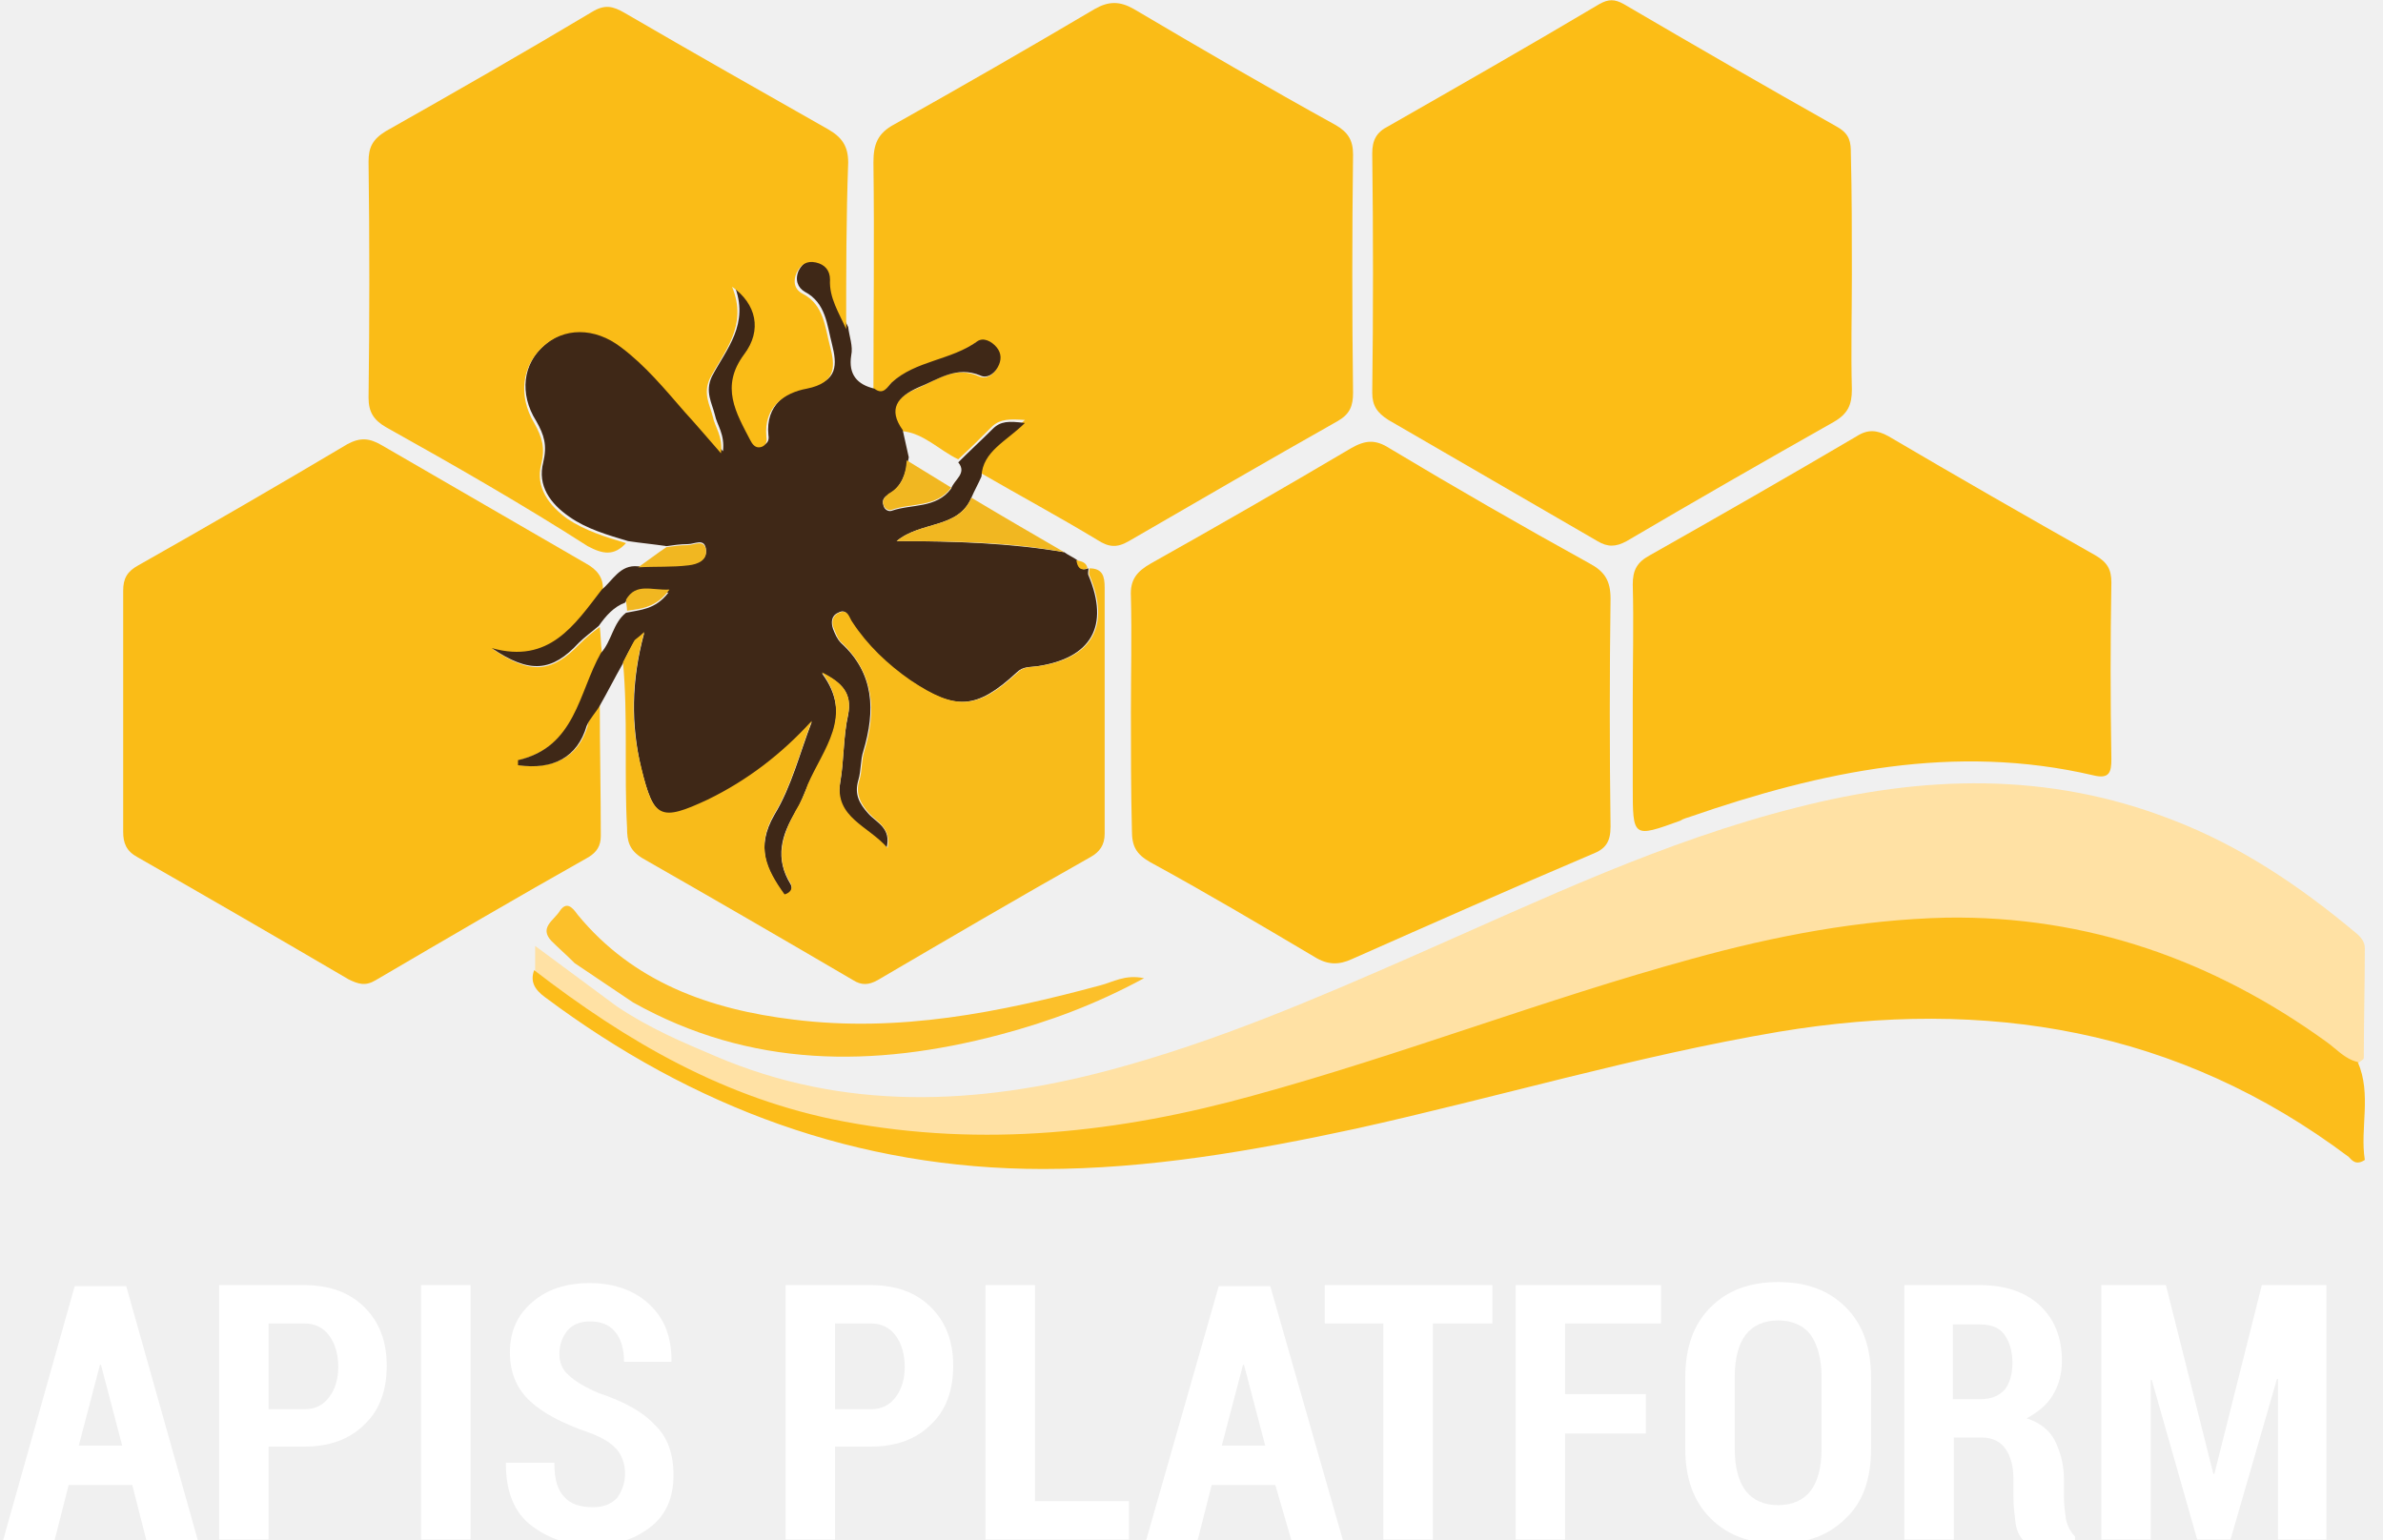
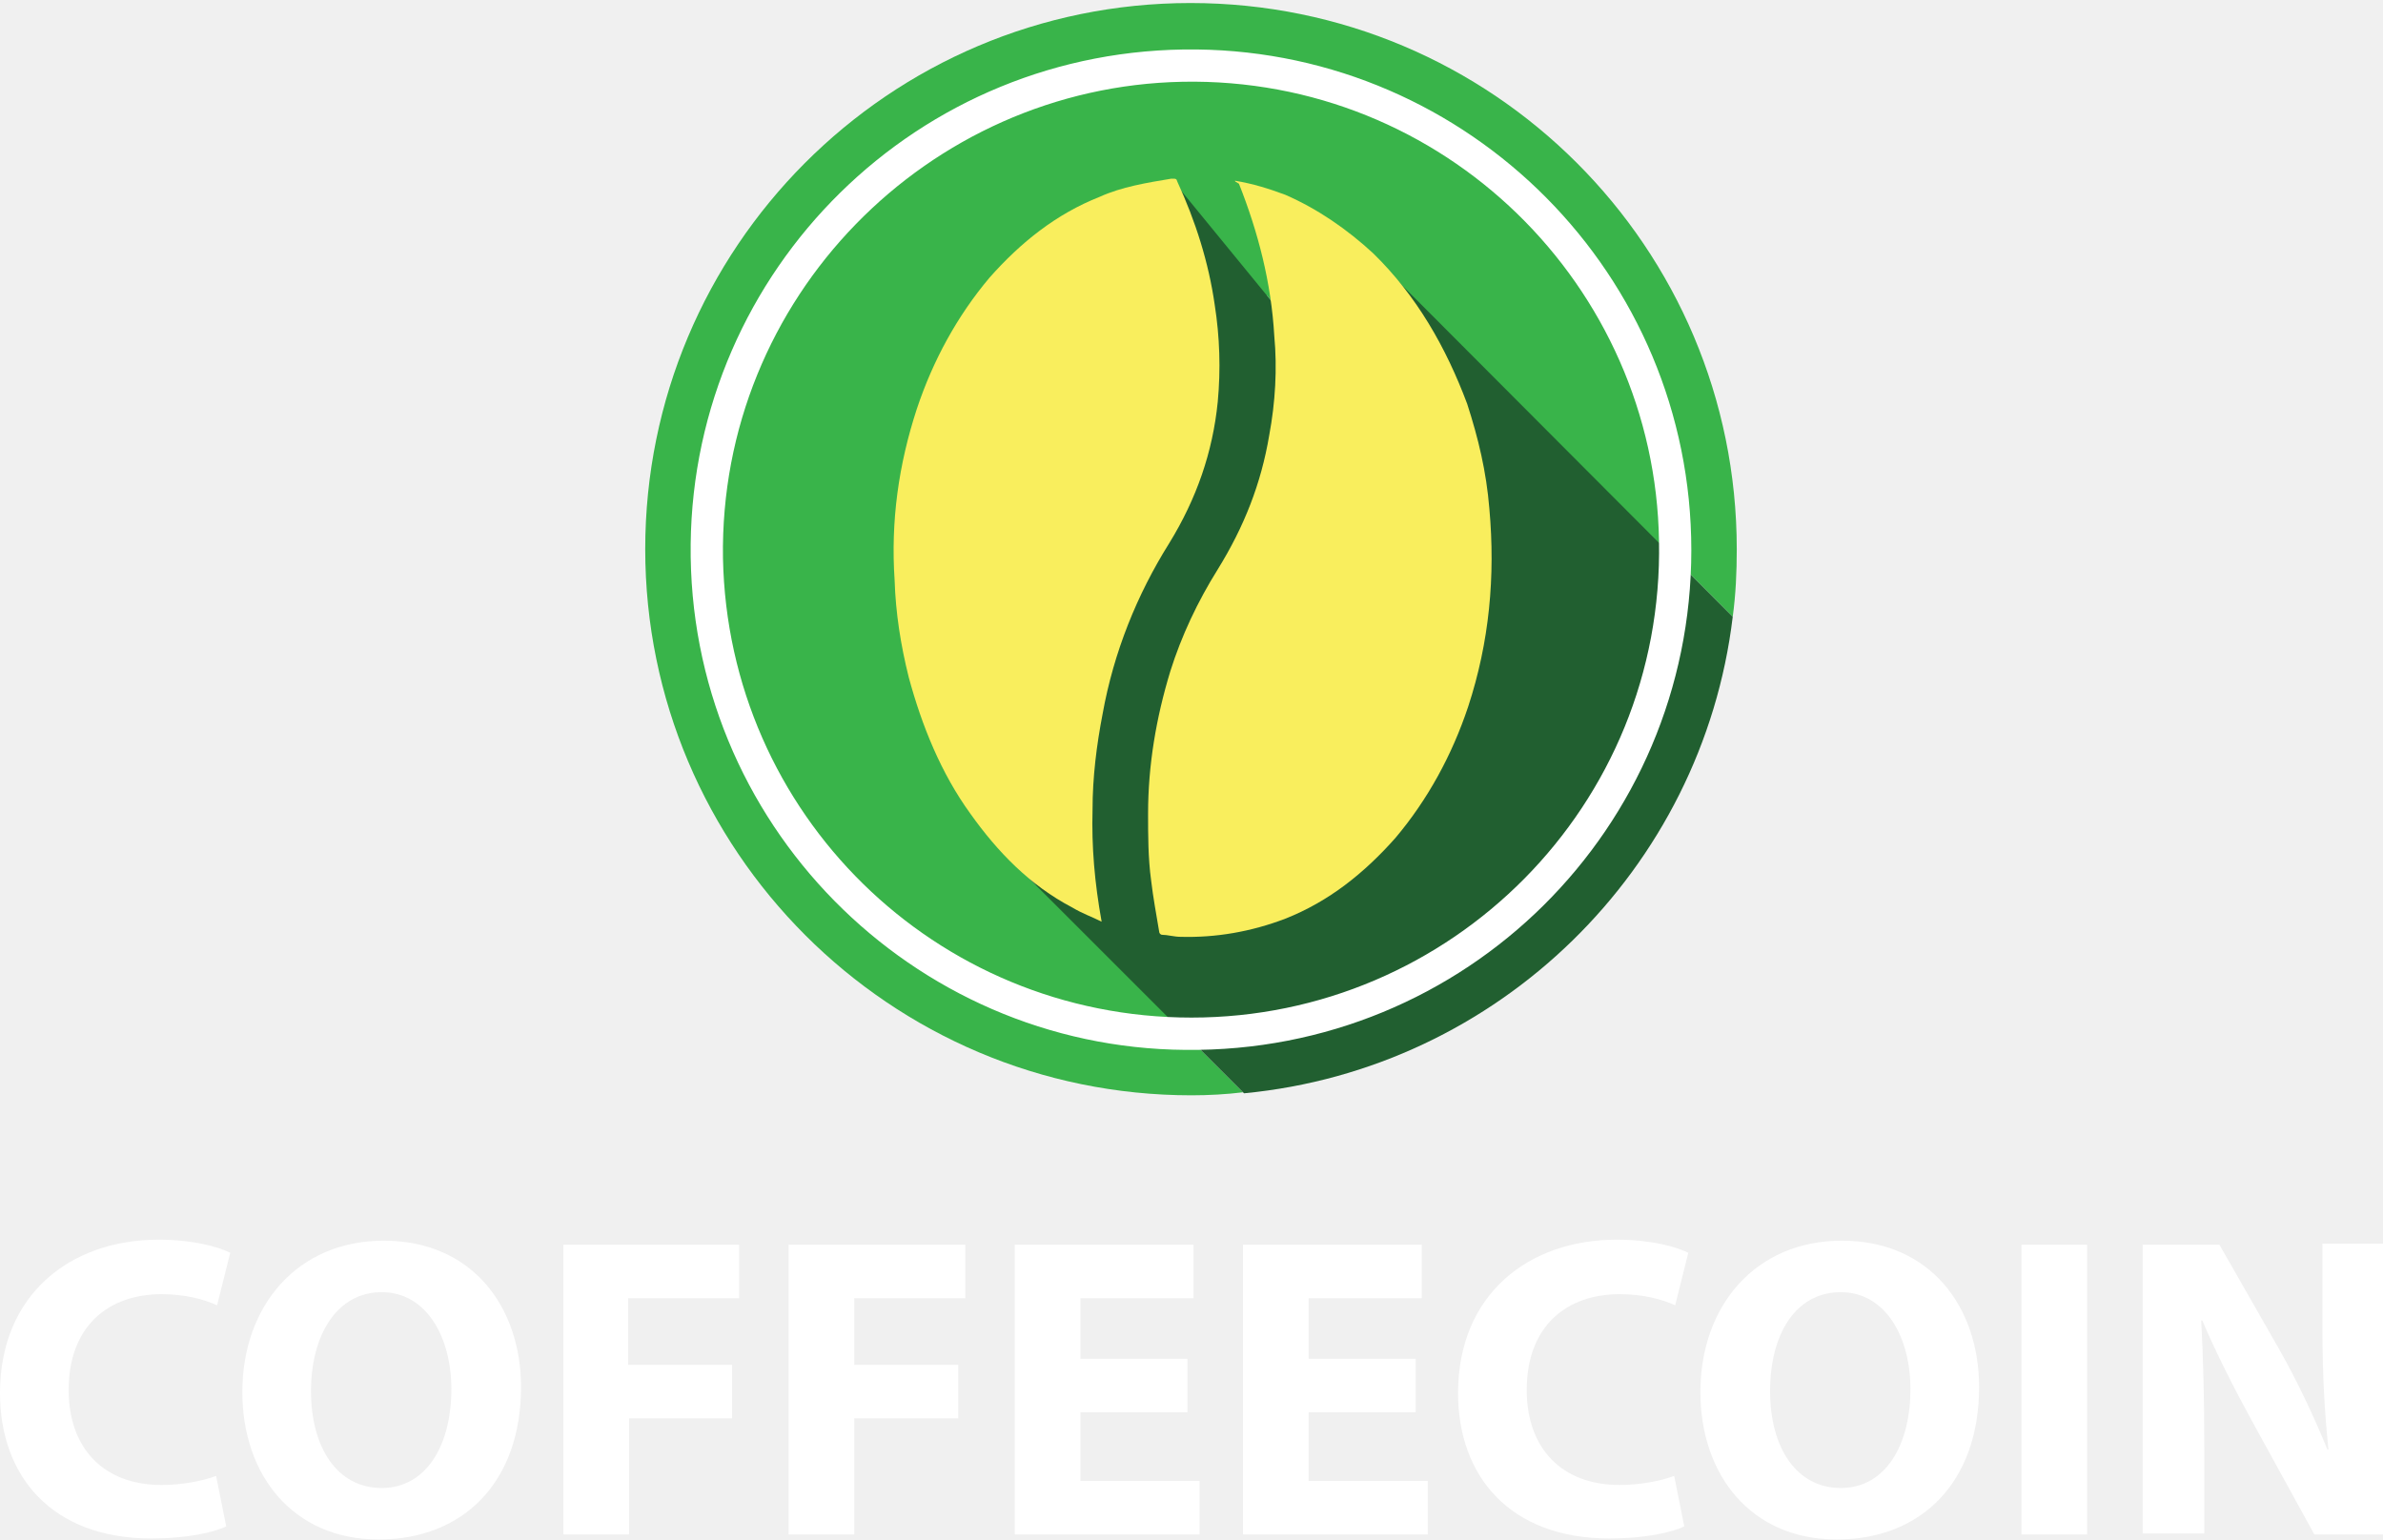
- <svg xmlns="http://www.w3.org/2000/svg" version="1.1" id="Слой_1" shape-rendering="geometricPrecision" image-rendering="optimizeQuality" text-rendering="geometricPrecision" x="0px" y="0px" viewBox="0 0 236 152.5" style="enable-background:new 0 0 236 152.5;" xml:space="preserve">
+ <svg xmlns="http://www.w3.org/2000/svg" version="1.1" id="Слой_1" image-rendering="optimizeQuality" shape-rendering="geometricPrecision" text-rendering="geometricPrecision" x="0px" y="0px" viewBox="0 0 236 152.5" style="enable-background:new 0 0 236 152.5;" xml:space="preserve">
  <style type="text/css">
- 	.st0{fill:#FCBD16;}
- 	.st1{fill:#FABC17;}
- 	.st2{fill:#FFE1A4;}
- 	.st3{fill:#3F2817;}
- 	.st4{fill:#FCBD1B;}
- 	.st5{fill:#F8BB1A;}
- 	.st6{fill:#FCC02A;}
- 	.st7{fill:#F1B721;}
- 	.st8{fill:#FFFFFF;}
+ 	.st0{fill:#FFFFFF;}
+ 	.st1{fill:#39B44A;}
+ 	.st2{fill:#215F30;}
+ 	.st3{fill:#F9EE5D;}
</style>
-   <path class="st0" d="M183.4,27.2c0,3.8-0.1,7.6,0,11.4c0,1.5-0.4,2.4-1.8,3.2c-6.9,3.9-13.7,7.8-20.5,11.8c-1.1,0.6-1.9,0.6-2.9,0  c-6.9-4-13.8-8-20.7-12c-1.1-0.7-1.6-1.4-1.6-2.7c0.1-7.9,0.1-15.8,0-23.7c0-1.3,0.4-2.1,1.6-2.7c7-4,14-8,20.9-12.1  c0.9-0.5,1.5-0.5,2.4,0c7,4.1,14.1,8.2,21.2,12.2c1.2,0.7,1.3,1.5,1.3,2.6C183.4,19.2,183.4,23.2,183.4,27.2z" />
-   <path class="st1" d="M59.4,69.8c0,4.3,0.1,8.7,0.1,13c0,1-0.4,1.6-1.2,2.1c-7.1,4-14.1,8.1-21.1,12.2c-1,0.6-1.7,0.4-2.7-0.1  c-7-4.1-13.9-8.1-20.9-12.1c-1.1-0.6-1.4-1.4-1.4-2.5c0-8,0-15.9,0-23.9c0-1.2,0.4-1.9,1.5-2.5c6.9-3.9,13.8-7.9,20.7-12  c1.3-0.7,2.2-0.6,3.4,0.1c6.7,3.9,13.5,7.8,20.2,11.7c1.1,0.6,1.8,1.4,1.7,2.7c-2.7,3.5-5.2,7.4-10.9,5.8c3.8,2.6,5.9,2.3,8.6-0.5  c0.6-0.6,1.3-1.2,2-1.7c0.1,0.8,0.1,1.7,0.2,2.5c-2.2,4-2.5,9.3-8.2,10.7c0,0,0,0.3,0,0.5c3.5,0.4,5.9-0.8,6.8-3.9  C58.3,71,59,70.4,59.4,69.8z" />
-   <path class="st1" d="M86.5,38.7c0-7.5,0.1-15,0-22.6c0-1.8,0.4-2.9,2.1-3.8c6.6-3.7,13.2-7.5,19.8-11.4c1.4-0.8,2.5-0.8,3.9,0  c6.6,3.9,13.3,7.8,20,11.5c1.2,0.7,1.7,1.5,1.7,2.9c-0.1,7.9-0.1,15.8,0,23.6c0,1.3-0.3,2.1-1.5,2.8c-6.9,3.9-13.8,7.9-20.7,11.9  c-1.2,0.7-2,0.6-3.1-0.1c-3.8-2.3-7.7-4.4-11.5-6.6c0.1-2.6,2.4-3.5,4.3-5.3c-1.5-0.1-2.4-0.1-3.2,0.6c-1.1,1.1-2.2,2.2-3.4,3.3  c-1.9-0.9-3.4-2.6-5.6-2.8c-1.5-2.1-0.5-3.4,1.5-4.2c2-0.9,3.8-2.3,6.2-1.2c0.7,0.3,1.4-0.2,1.7-0.8c0.4-0.7,0.4-1.4-0.1-2  c-0.5-0.6-1.3-1-1.9-0.6c-2.6,1.9-6,1.9-8.5,4.1C87.8,38.5,87.4,39.4,86.5,38.7z" />
-   <path class="st0" d="M112,70.5c0-3.8,0.1-7.6,0-11.4c-0.1-1.7,0.6-2.5,2-3.3c6.6-3.7,13.2-7.5,19.8-11.4c1.4-0.8,2.4-0.9,3.8,0  c6.5,3.9,13.1,7.7,19.8,11.4c1.5,0.8,2.1,1.7,2.1,3.5c-0.1,7.5-0.1,15.1,0,22.6c0,1.5-0.5,2.2-1.8,2.7c-8,3.4-15.9,6.9-23.8,10.4  c-1.3,0.6-2.4,0.6-3.7-0.2c-5.4-3.2-10.8-6.4-16.3-9.4c-1.4-0.8-1.8-1.6-1.8-3.1C112,78.3,112,74.4,112,70.5z" />
-   <path class="st2" d="M61.1,99.7c3.3,2.2,6.4,3.5,9.7,4.9c12.8,5.5,26,4.9,39.1,1.4c10.5-2.8,20.5-7.1,30.5-11.5  c12.3-5.4,24.4-11.2,37.5-14.5c12.5-3.2,24.9-3.6,37.2,1.2c6.8,2.6,12.7,6.6,18.2,11.2c0.5,0.4,0.9,0.9,0.9,1.5  c0,3.6-0.1,7.2-0.1,10.9c0,0.2-0.4,0.3-0.5,0.5c-1.3-0.3-2.1-1.3-3.1-2c-11.2-8.2-23.7-12.5-37.6-12.3c-8.6,0.1-17,1.8-25.3,4.1  c-14.6,4-28.7,9.5-43.3,13.5c-13.3,3.7-26.8,5.2-40.6,2.6c-11.6-2.2-21.5-7.9-30.7-15c0-0.8,0-1.5,0-2.5" />
-   <path class="st3" d="M94.9,45.8c1.1-1.1,2.3-2.2,3.4-3.3c0.8-0.8,1.6-0.8,3.2-0.6c-1.8,1.8-4.2,2.8-4.3,5.3c-0.3,0.7-0.7,1.4-1,2.1  c-1.3,3.1-5,2.3-7.4,4.3c5.8,0,11.3,0.2,16.6,1.1c0.4,0.3,0.9,0.5,1.3,0.8c0.1,0.6,0.3,1.1,1.1,0.8c0,0,0,0,0,0c0,0.2-0.1,0.5,0,0.7  c2.1,5,0.3,8.2-5.1,9c-0.7,0.1-1.4,0-2,0.6c-4,3.7-6.1,3.8-10.6,0.8c-2.3-1.5-4.3-3.4-5.8-5.8c-0.3-0.4-0.4-1.4-1.3-0.9  c-0.7,0.3-0.7,1-0.5,1.6c0.2,0.5,0.4,1,0.8,1.4c3.3,3,3.4,6.7,2.2,10.7c-0.3,0.9-0.2,1.9-0.5,2.9c-0.4,1.4,0.1,2.3,1,3.3  c0.8,0.9,2.3,1.4,1.8,3.4c-2-2.1-5.2-3-4.6-6.4c0.4-2.3,0.3-4.6,0.8-6.8c0.4-2.1-0.6-3.2-2.6-4.1c3.2,4.3,0.2,7.6-1.4,11.1  c-0.4,0.9-0.7,1.8-1.2,2.6c-1.4,2.3-2.1,4.6-0.5,7.2c0.2,0.4,0.2,0.9-0.6,1.1c-1.8-2.5-2.9-4.7-1-8c1.7-2.8,2.5-6.1,3.7-9.2  c-3,3.3-6.4,5.9-10.3,7.8c-4.7,2.2-5.3,1.9-6.6-3.2c-1-4.3-1-8.6,0.3-13.4c-0.7,0.6-0.9,0.7-1,0.9c-0.4,0.7-0.8,1.4-1.1,2.1  c-0.8,1.4-1.5,2.8-2.3,4.2c-0.4,0.7-1,1.3-1.3,2c-0.9,3.1-3.3,4.4-6.8,3.9c0-0.2,0-0.5,0-0.5c5.7-1.3,6-6.7,8.2-10.6  c1.1-1.2,1.2-3,2.5-4c1.4-0.3,2.9-0.3,4.2-2c-1.7,0.1-3.3-0.7-4.3,1C60.8,60.1,60,61,59.3,62c-0.7,0.6-1.4,1.1-2,1.7  c-2.6,2.8-4.8,3.1-8.6,0.5c5.7,1.6,8.2-2.3,10.9-5.8c1.1-0.9,1.8-2.5,3.6-2.3c1.7-0.1,3.3,0,5-0.2c0.9-0.1,1.9-0.4,1.7-1.6  c-0.2-1-1.1-0.4-1.8-0.4c-0.7,0-1.4,0.1-2.1,0.2c-1.3-0.2-2.5-0.3-3.8-0.5c-2-0.6-4.1-1.2-5.8-2.4c-1.9-1.3-3.2-3.1-2.6-5.4  c0.4-1.7,0.1-2.7-0.7-4.1c-1.7-2.7-1.3-5.7,0.8-7.5c2.1-1.9,5.1-1.9,7.8,0c2.4,1.8,4.3,4.2,6.3,6.4c1.1,1.3,2.2,2.5,3.6,4.1  c0.2-1.7-0.6-2.6-0.8-3.6c-0.3-1.2-1-2.3-0.3-3.8c1.4-2.7,3.8-5.2,2.2-9.1c2.4,1.7,2.9,4.3,1.2,6.7c-2.4,3.2-0.8,5.8,0.6,8.5  c0.2,0.4,0.5,0.8,1,0.7c0.5-0.1,0.7-0.5,0.6-1c-0.3-3,1.8-4.4,4-4.8c2.9-0.5,2.8-2.2,2.3-4.2c-0.5-1.9-0.6-4.1-2.7-5.2  c-0.7-0.4-1-1.2-0.6-2.1c0.4-0.8,1.1-1.2,1.9-1c0.9,0.2,1.4,0.8,1.4,1.7c-0.1,1.9,0.9,3.4,1.6,4.9c0.1,0.9,0.5,1.9,0.3,2.8  c-0.3,1.9,0.6,2.9,2.3,3.3c0.9,0.7,1.3-0.2,1.7-0.6c2.4-2.2,5.9-2.2,8.5-4.1c0.6-0.4,1.4,0,1.9,0.6c0.5,0.6,0.5,1.3,0.1,2  c-0.4,0.7-1.1,1.1-1.7,0.8c-2.4-1-4.2,0.4-6.2,1.2c-2,0.9-3,2.1-1.5,4.2c0.2,0.9,0.4,1.8,0.6,2.7C89.7,47,89.3,48.2,88,49  c-0.4,0.2-0.7,0.5-0.5,1.1c0.1,0.4,0.5,0.6,0.8,0.5c2-0.7,4.4-0.2,5.9-2.2C94.5,47.5,95.8,46.9,94.9,45.8z" />
-   <path class="st1" d="M83.8,32.6c-0.7-1.6-1.7-3.1-1.6-4.9c0-0.9-0.5-1.5-1.4-1.7c-0.9-0.2-1.5,0.2-1.9,1c-0.4,0.9-0.2,1.7,0.6,2.1  c2.1,1.1,2.2,3.3,2.7,5.2c0.5,1.9,0.7,3.6-2.3,4.2c-2.2,0.4-4.3,1.8-4,4.8c0.1,0.5-0.1,0.9-0.6,1c-0.5,0.1-0.8-0.3-1-0.7  c-1.4-2.7-3-5.3-0.6-8.5c1.8-2.4,1.2-5-1.2-6.7c1.6,3.9-0.8,6.4-2.2,9.1c-0.7,1.5,0,2.6,0.3,3.8c0.2,1,1,1.9,0.8,3.6  c-1.4-1.6-2.5-2.9-3.6-4.1c-2-2.3-3.9-4.6-6.3-6.4c-2.6-2-5.7-2-7.8,0c-2,1.9-2.4,4.8-0.8,7.5c0.8,1.4,1.1,2.5,0.7,4.1  c-0.6,2.3,0.8,4.1,2.6,5.4c1.8,1.2,3.8,1.8,5.8,2.4c-1.2,1.3-2.3,1.1-3.8,0.3C51.8,50,45,46.1,38.2,42.3c-1.2-0.7-1.7-1.5-1.7-2.9  c0.1-7.8,0.1-15.6,0-23.4c0-1.4,0.4-2.2,1.7-3c6.9-3.9,13.7-7.8,20.4-11.8c1.3-0.8,2.1-0.6,3.3,0.1C68.6,5.2,75.3,9,82,12.8  c1.4,0.8,2,1.7,2,3.3C83.8,21.6,83.8,27.1,83.8,32.6z" />
-   <path class="st0" d="M161.7,69.3c0-3.8,0.1-7.6,0-11.4c0-1.4,0.4-2.2,1.7-2.9c6.9-3.9,13.7-7.8,20.5-11.8c1.1-0.7,2-0.6,3.1,0  c6.8,4,13.6,7.9,20.5,11.8c1.2,0.7,1.6,1.4,1.6,2.7c-0.1,5.8-0.1,11.7,0,17.5c0,1.3-0.2,2-1.8,1.6c-13.7-3.2-26.9-0.4-39.9,4.1  c-0.3,0.1-0.7,0.2-1,0.4c-4.7,1.7-4.7,1.7-4.7-3.4C161.7,75,161.7,72.2,161.7,69.3z" />
-   <path class="st4" d="M52.9,96.1c9.2,7.1,19,12.8,30.7,15c13.8,2.6,27.3,1.1,40.6-2.6c14.6-4,28.7-9.5,43.3-13.5  c8.3-2.3,16.7-3.9,25.3-4.1c13.9-0.2,26.4,4.2,37.6,12.3c1,0.7,1.8,1.7,3.1,2c1.4,3.2,0.2,6.6,0.7,9.7c-0.9,0.6-1.3,0-1.6-0.3  c-16.9-12.7-35.9-15.8-56.4-12.4c-14.2,2.4-27.9,6.5-41.9,9.6c-10.2,2.2-20.5,4-31,4c-18.4,0-34.7-6.1-49.3-17  C52.9,98,52.5,97.2,52.9,96.1z" />
-   <path class="st5" d="M61.7,65.6c0.4-0.7,0.7-1.4,1.1-2.1c0.1-0.2,0.4-0.3,1-0.9c-1.3,4.8-1.4,9.1-0.3,13.4c1.2,5.1,1.9,5.4,6.6,3.2  c3.9-1.9,7.3-4.5,10.3-7.8c-1.2,3.1-2,6.4-3.7,9.2c-1.9,3.2-0.8,5.5,1,8c0.7-0.2,0.8-0.7,0.6-1.1c-1.6-2.5-0.8-4.8,0.5-7.2  c0.5-0.8,0.9-1.7,1.2-2.6c1.5-3.5,4.6-6.8,1.4-11.1c2,1,3,2.1,2.6,4.1c-0.5,2.2-0.4,4.6-0.8,6.8C82.7,81,86,81.8,87.9,84  c0.4-2-1.1-2.6-1.8-3.4c-0.9-1-1.4-2-1-3.3c0.3-0.9,0.2-2,0.5-2.9c1.2-4,1-7.6-2.2-10.7c-0.4-0.3-0.6-0.9-0.8-1.4  c-0.3-0.6-0.2-1.3,0.5-1.6c0.9-0.4,1,0.5,1.3,0.9c1.5,2.3,3.5,4.2,5.8,5.8c4.5,3,6.6,2.9,10.6-0.8c0.6-0.6,1.3-0.5,2-0.6  c5.4-0.8,7.2-4,5.1-9c-0.1-0.2,0-0.5,0-0.7c1.3,0,1.5,0.8,1.5,1.9c0,8.1,0,16.3,0,24.4c0,1.1-0.5,1.8-1.4,2.3  c-7.1,4-14.1,8.1-21.1,12.2c-0.9,0.5-1.6,0.5-2.4,0c-7-4.1-13.9-8.1-20.9-12.1c-1.3-0.8-1.5-1.7-1.5-3  C61.8,76.5,62.2,71.1,61.7,65.6z" />
-   <path class="st6" d="M56.9,95.4c0,0-0.2-0.2-0.2-0.2c-0.7-0.7-1.4-1.3-2.1-2c-1.2-1.3,0.2-2,0.8-2.9c0.7-1.1,1.3-0.4,1.8,0.3  c5.5,6.7,13.1,9.4,21.4,10.4c10.4,1.3,20.4-0.7,30.4-3.4c1.2-0.3,2.4-1.1,4.3-0.7c-4.8,2.6-9.4,4.3-14.3,5.6  c-12.5,3.3-24.7,3.3-36.3-3.2" />
-   <path class="st6" d="M58.3,97.1" />
-   <path class="st7" d="M105.4,54.7c-5.4-1-10.8-1.1-16.6-1.1c2.4-2,6.1-1.2,7.4-4.3C99.2,51.1,102.3,52.9,105.4,54.7z" />
-   <path class="st7" d="M66,54.2c0.7-0.1,1.4-0.2,2.1-0.2c0.6,0,1.6-0.6,1.8,0.4c0.2,1.1-0.8,1.5-1.7,1.6c-1.6,0.2-3.3,0.1-5,0.2  C64.2,55.5,65.1,54.8,66,54.2z" />
-   <path class="st5" d="M107.7,56.3c-0.8,0.3-1-0.2-1.1-0.8C107.1,55.6,107.6,55.7,107.7,56.3z" />
-   <path class="st7" d="M89.8,45.6c1.5,0.9,2.9,1.8,4.4,2.7c-1.5,2-3.9,1.5-5.9,2.2c-0.3,0.1-0.7-0.1-0.8-0.5c-0.2-0.5,0.2-0.8,0.5-1.1  C89.3,48.2,89.7,47,89.8,45.6z" />
-   <path class="st7" d="M62.1,60.5c0-0.4-0.1-0.7-0.1-1.1c1-1.7,2.5-0.9,4.3-1C65,60.2,63.5,60.3,62.1,60.5z" />
  <g>
-     <path class="st8" d="M13.1,147.1H6.8l-1.4,5.5H0.3l7.1-25.2h5.1l7.1,25.2h-5.1L13.1,147.1z M7.8,143.2h4.3l-2.1-8H9.9L7.8,143.2z" />
-     <path class="st8" d="M26.6,143.4v9.1h-4.9v-25.2h8.4c2.5,0,4.5,0.7,6,2.2c1.5,1.5,2.2,3.4,2.2,5.8c0,2.4-0.7,4.4-2.2,5.8   c-1.5,1.5-3.5,2.2-6,2.2H26.6z M26.6,139.6h3.5c1.1,0,1.9-0.4,2.5-1.2c0.6-0.8,0.9-1.8,0.9-3c0-1.2-0.3-2.3-0.9-3.1   c-0.6-0.8-1.4-1.2-2.5-1.2h-3.5V139.6z" />
-     <path class="st8" d="M46.6,152.5h-4.9v-25.2h4.9V152.5z" />
-     <path class="st8" d="M61.9,146c0-1-0.3-1.8-0.8-2.4c-0.5-0.6-1.4-1.2-2.8-1.7c-2.6-0.9-4.5-1.9-5.8-3.1s-2-2.8-2-4.8   c0-2.1,0.7-3.7,2.2-5c1.5-1.3,3.4-1.9,5.7-1.9c2.4,0,4.4,0.7,5.9,2.1c1.5,1.4,2.2,3.2,2.2,5.6l0,0.1h-4.7c0-1.3-0.3-2.3-0.9-3   c-0.6-0.7-1.4-1-2.5-1c-0.9,0-1.7,0.3-2.2,0.9c-0.5,0.6-0.8,1.4-0.8,2.3c0,0.9,0.3,1.6,0.9,2.1c0.6,0.6,1.6,1.2,3,1.8   c2.4,0.8,4.3,1.8,5.5,3.1c1.3,1.2,1.9,2.9,1.9,5c0,2.2-0.7,3.9-2.2,5.1c-1.5,1.2-3.4,1.9-5.8,1.9c-2.4,0-4.4-0.7-6.1-2   c-1.7-1.3-2.5-3.4-2.5-6.1l0-0.1h4.8c0,1.6,0.3,2.7,1,3.4c0.6,0.7,1.6,1,2.8,1c1.1,0,1.8-0.3,2.4-0.9   C61.6,147.7,61.9,146.9,61.9,146z" />
-     <path class="st8" d="M82.7,143.4v9.1h-4.9v-25.2h8.4c2.5,0,4.5,0.7,6,2.2c1.5,1.5,2.2,3.4,2.2,5.8c0,2.4-0.7,4.4-2.2,5.8   c-1.5,1.5-3.5,2.2-6,2.2H82.7z M82.7,139.6h3.5c1.1,0,1.9-0.4,2.5-1.2c0.6-0.8,0.9-1.8,0.9-3c0-1.2-0.3-2.3-0.9-3.1   c-0.6-0.8-1.4-1.2-2.5-1.2h-3.5V139.6z" />
-     <path class="st8" d="M102.4,148.7h9.4v3.8H97.6v-25.2h4.9V148.7z" />
-     <path class="st8" d="M126.3,147.1H120l-1.4,5.5h-5.1l7.2-25.2h5.1l7.2,25.2h-5.1L126.3,147.1z M121,143.2h4.3l-2.1-8h-0.1   L121,143.2z" />
-     <path class="st8" d="M147.8,131.1h-5.9v21.4H137v-21.4h-5.8v-3.8h16.6V131.1z" />
-     <path class="st8" d="M163,142h-8v10.5h-4.9v-25.2h14.4v3.8H155v7h8V142z" />
-     <path class="st8" d="M185.3,143.5c0,3-0.8,5.3-2.5,6.9c-1.7,1.7-3.9,2.5-6.7,2.5c-2.8,0-5-0.8-6.7-2.5c-1.7-1.7-2.5-4-2.5-6.9v-7   c0-3,0.8-5.3,2.5-7c1.7-1.7,3.9-2.5,6.7-2.5s5,0.8,6.7,2.5c1.7,1.7,2.5,4,2.5,7V143.5z M180.4,136.4c0-1.8-0.4-3.2-1.1-4.2   c-0.7-0.9-1.8-1.4-3.2-1.4c-1.4,0-2.5,0.5-3.2,1.4c-0.7,0.9-1.1,2.3-1.1,4.2v7.1c0,1.9,0.4,3.3,1.1,4.2c0.7,0.9,1.8,1.4,3.2,1.4   c1.4,0,2.5-0.5,3.2-1.4c0.7-0.9,1.1-2.3,1.1-4.2V136.4z" />
-     <path class="st8" d="M193.5,142.4v10.1h-4.9v-25.2h7.5c2.5,0,4.5,0.7,5.9,2c1.4,1.3,2.2,3.1,2.2,5.5c0,1.3-0.3,2.4-0.9,3.4   c-0.6,1-1.5,1.7-2.6,2.3c1.3,0.4,2.3,1.2,2.8,2.2s0.9,2.3,0.9,3.8v1.8c0,0.7,0.1,1.4,0.2,2.2c0.2,0.8,0.5,1.3,0.9,1.7v0.4h-5.1   c-0.4-0.4-0.7-1-0.8-1.8c-0.1-0.8-0.2-1.7-0.2-2.5v-1.8c0-1.3-0.3-2.3-0.8-3c-0.5-0.7-1.3-1.1-2.3-1.1H193.5z M193.5,138.6h2.6   c1.1,0,1.8-0.3,2.4-0.9c0.5-0.6,0.8-1.5,0.8-2.7c0-1.2-0.3-2.1-0.8-2.8c-0.5-0.7-1.3-1-2.4-1h-2.7V138.6z" />
-     <path class="st8" d="M219.2,146h0.1l4.7-18.7h6.4v25.2h-4.8v-15.9l-0.1,0l-4.6,15.9h-3.3l-4.5-15.8l-0.1,0v15.8h-4.9v-25.2h6.4   L219.2,146z" />
+     <path class="st0" d="M22.4,151.2c-1.2,0.6-3.9,1.2-7.4,1.2c-9.9,0-15-6.2-15-14.4c0-9.8,7-15.2,15.7-15.2c3.4,0,5.9,0.7,7.1,1.3   l-1.3,5.2c-1.3-0.6-3.2-1.1-5.5-1.1c-5.2,0-9.2,3.1-9.2,9.5c0,5.7,3.4,9.4,9.2,9.4c2,0,4.1-0.4,5.4-0.9L22.4,151.2z" />
+     <path class="st0" d="M51.6,137.4c0,9.4-5.7,15.1-14.1,15.1c-8.5,0-13.5-6.4-13.5-14.6c0-8.6,5.5-15,14-15   C46.8,122.9,51.6,129.5,51.6,137.4z M30.8,137.8c0,5.6,2.6,9.6,7,9.6c4.4,0,6.9-4.2,6.9-9.8c0-5.2-2.5-9.6-6.9-9.6   C33.4,128,30.8,132.2,30.8,137.8z" />
+     <path class="st0" d="M55.7,123.3h17.5v5.3h-11v6.6h10.3v5.3H62.3V152h-6.5V123.3z" />
+     <path class="st0" d="M78.1,123.3h17.5v5.3h-11v6.6h10.3v5.3H84.6V152h-6.5V123.3z" />
+     <path class="st0" d="M117.5,139.9H107v6.8h11.8v5.3h-18.3v-28.7h17.7v5.3H107v6h10.6V139.9z" />
+     <path class="st0" d="M140.2,139.9h-10.6v6.8h11.8v5.3h-18.3v-28.7h17.7v5.3h-11.2v6h10.6V139.9z" />
+     <path class="st0" d="M166.8,151.2c-1.2,0.6-3.9,1.2-7.4,1.2c-9.9,0-15-6.2-15-14.4c0-9.8,7-15.2,15.7-15.2c3.4,0,5.9,0.7,7.1,1.3   l-1.3,5.2c-1.3-0.6-3.2-1.1-5.5-1.1c-5.2,0-9.2,3.1-9.2,9.5c0,5.7,3.4,9.4,9.2,9.4c2,0,4.1-0.4,5.4-0.9L166.8,151.2z" />
+     <path class="st0" d="M196,137.4c0,9.4-5.7,15.1-14.1,15.1c-8.5,0-13.5-6.4-13.5-14.6c0-8.6,5.5-15,14-15   C191.2,122.9,196,129.5,196,137.4z M175.3,137.8c0,5.6,2.6,9.6,7,9.6c4.4,0,6.9-4.2,6.9-9.8c0-5.2-2.5-9.6-6.9-9.6   C177.8,128,175.3,132.2,175.3,137.8z" />
+     <path class="st0" d="M206.7,123.3V152h-6.5v-28.7H206.7z" />
+     <path class="st0" d="M212.2,152v-28.7h7.6l6,10.5c1.7,3,3.4,6.6,4.7,9.8h0.1c-0.4-3.8-0.6-7.7-0.6-12v-8.4h6V152h-6.8l-6.1-11.1   c-1.7-3.1-3.6-6.8-5-10.1l-0.1,0c0.2,3.8,0.3,7.8,0.3,12.5v8.6H212.2z" />
  </g>
+   <path class="st0" d="M126,33.3c0.2,3.4,0,6.6-0.5,9.8c-0.8,4.8-2.6,9.3-5.1,13.3c-1.9,3.2-3.5,6.6-4.7,10.1  c-1.4,4.7-2.1,9.3-2.2,14.1c0,2.2,0,4.5,0.3,6.6c0.2,1.8,0.5,3.4,0.8,5.1c0,0.2,0.2,0.3,0.3,0.3c0.6,0,1.3,0.2,1.8,0.2  c3.7,0.2,7.1-0.3,10.4-1.8c4.3-1.8,8-4.5,10.9-8c3.4-3.9,5.6-8.2,7.2-13c2.1-6.4,2.7-13,2.1-19.6c-0.3-3.5-1.1-7.1-2.2-10.4  c-1.9-5.6-5-10.8-9.3-14.9c-2.6-2.4-5.5-4.5-8.7-5.8c-1.4-0.6-3.1-1.1-4.8-1.4c0,0.2,0.2,0.2,0.2,0.3C124.3,23,125.5,28.1,126,33.3z  " />
+   <path class="st0" d="M90,67c1.3,4.8,3.2,9.3,6.1,13.5c2.7,3.9,5.9,7.1,10.1,9.3c0.8,0.5,1.8,1,2.9,1.4c-0.6-3.7-0.8-7.4-0.8-11.1  c0-3.2,0.5-6.3,1-9.5c1.1-6.1,3.4-11.6,6.6-16.9c2.7-4.3,4.2-9,4.8-14c0.3-3.2,0.2-6.4-0.3-9.6c-0.6-4.2-1.9-8.4-3.7-12.2  c-0.2-0.5-0.2-0.5-0.6-0.3c-2.4,0.2-4.8,0.8-7.1,1.8c-4.3,1.8-7.9,4.5-10.9,8c-3.4,3.9-5.6,8.2-7.2,13C89,46,88.2,51.6,88.5,57.4  C88.7,60.6,89.2,63.8,90,67z" />
+   <path class="st1" d="M118.1,101.6c25.7,0,46.8-21,46.3-47.2C163.9,29.1,143,8.4,117.1,8.9C91.9,9.3,71.2,30.2,71.7,56.1  C72.1,81.3,92.7,101.6,118.1,101.6z M127.1,19.3c3.2,1.3,6.1,3.4,8.7,5.8c4.3,4.2,7.4,9.3,9.3,14.9c1.1,3.4,1.9,6.9,2.2,10.4  c0.6,6.6,0,13.2-2.1,19.6c-1.6,4.8-3.9,9.2-7.2,13c-2.9,3.5-6.6,6.3-10.9,8c-3.4,1.4-6.7,1.9-10.4,1.8c-0.5,0-1.1-0.2-1.8-0.2  c-0.2,0-0.3-0.2-0.3-0.3c-0.3-1.8-0.6-3.4-0.8-5.1c-0.3-2.1-0.3-4.3-0.3-6.6c0.2-4.8,0.8-9.5,2.2-14.1c1.1-3.5,2.7-6.9,4.7-10.1  c2.6-4,4.3-8.5,5.1-13.3c0.5-3.2,0.6-6.4,0.5-9.8c-0.5-5.1-1.6-10.3-3.5-15.1c0-0.2-0.2-0.2-0.2-0.3C124,18.2,125.6,18.7,127.1,19.3  z M90.8,40.5c1.6-4.8,3.9-9.2,7.2-13c3.1-3.5,6.6-6.3,10.9-8c2.2-1,4.7-1.6,7.1-1.8c0.5-0.2,0.5-0.2,0.6,0.3c1.8,3.9,3.1,8,3.7,12.2  c0.5,3.2,0.6,6.4,0.3,9.6c-0.6,5-2.1,9.6-4.8,14c-3.2,5.3-5.5,10.8-6.6,16.9c-0.5,3.2-1,6.3-1,9.5c0,3.7,0.2,7.4,0.8,11.1  c0-0.1,0-0.1,0-0.1s0,0,0,0.1c-1.1-0.5-2.1-1-2.9-1.4c-4.2-2.2-7.4-5.5-10.1-9.3c-2.9-4.2-4.8-8.7-6.1-13.5  c-0.8-3.2-1.3-6.4-1.4-9.6C88.2,51.6,89,46,90.8,40.5z" />
+   <path class="st1" d="M116,17.7l13.5,16.5l6.2-9.1l35.9,36c0.3-2.2,0.4-4.4,0.4-6.7c0-29.9-24.2-54.1-54.1-54.1S63.9,24.6,63.9,54.4  s24.2,54.1,54.1,54.1c1.7,0,3.5-0.1,5.1-0.3L98.7,83.8L116,17.7z" />
+   <path class="st2" d="M171.6,61.1l-35.9-36l-6.2,9.1L116,17.7L98.7,83.8l24.5,24.5C148.4,105.9,168.6,86.1,171.6,61.1z" />
+   <g>
+     <path class="st3" d="M122.3,17.9c1.8,0.3,3.4,0.8,5,1.4c3.2,1.4,6.1,3.4,8.7,5.8c4.3,4.2,7.2,9.3,9.3,14.9   c1.1,3.4,1.9,6.7,2.2,10.4c0.6,6.7,0,13.2-2.1,19.6c-1.6,4.8-4,9.2-7.2,13c-3.1,3.5-6.6,6.3-10.9,8c-3.4,1.3-6.9,1.9-10.4,1.8   c-0.6,0-1.3-0.2-1.8-0.2c-0.2,0-0.3-0.2-0.3-0.3c-0.3-1.8-0.6-3.4-0.8-5.1c-0.3-2.2-0.3-4.5-0.3-6.6c0-4.8,0.8-9.5,2.2-14.1   c1.1-3.5,2.7-6.9,4.7-10.1c2.6-4.2,4.3-8.5,5.1-13.3c0.6-3.2,0.8-6.6,0.5-9.8c-0.3-5.3-1.6-10.3-3.5-15.1   C122.4,18,122.3,18,122.3,17.9z" />
+     <path class="st3" d="M109.1,91.3c-1-0.5-1.9-0.8-2.9-1.4c-4.2-2.2-7.4-5.5-10.1-9.3c-2.9-4-4.8-8.7-6.1-13.5   c-0.8-3.2-1.3-6.4-1.4-9.6C88.2,51.6,89,46,90.8,40.5c1.6-4.8,4-9.2,7.2-13c3.1-3.5,6.6-6.3,10.9-8c2.2-1,4.7-1.4,7.1-1.8   c0.5,0,0.5,0,0.6,0.3c1.8,3.9,3.1,8,3.7,12.2c0.5,3.2,0.6,6.4,0.3,9.6c-0.5,5-2.1,9.6-4.8,14c-3.2,5.1-5.5,10.8-6.6,16.9   c-0.6,3.1-1,6.3-1,9.5C108.1,83.9,108.4,87.4,109.1,91.3C109.1,91.1,109.1,91.1,109.1,91.3z" />
+   </g>
+   <path class="st0" d="M117.4,104c27.8,0.3,50.1-22,50.1-49.5c0-27.3-22-49.3-49-49.6c-27.6-0.3-49.8,21.8-50.1,49  C68.1,81.5,90.3,103.8,117.4,104z M117.1,8.1c25.9-0.5,46.8,20.2,47.2,45.5c0.5,26.2-20.6,47.2-46.3,47.2  c-25.4,0-45.9-20.2-46.4-45.5C71.2,29.5,91.9,8.6,117.1,8.1z" />
</svg>
